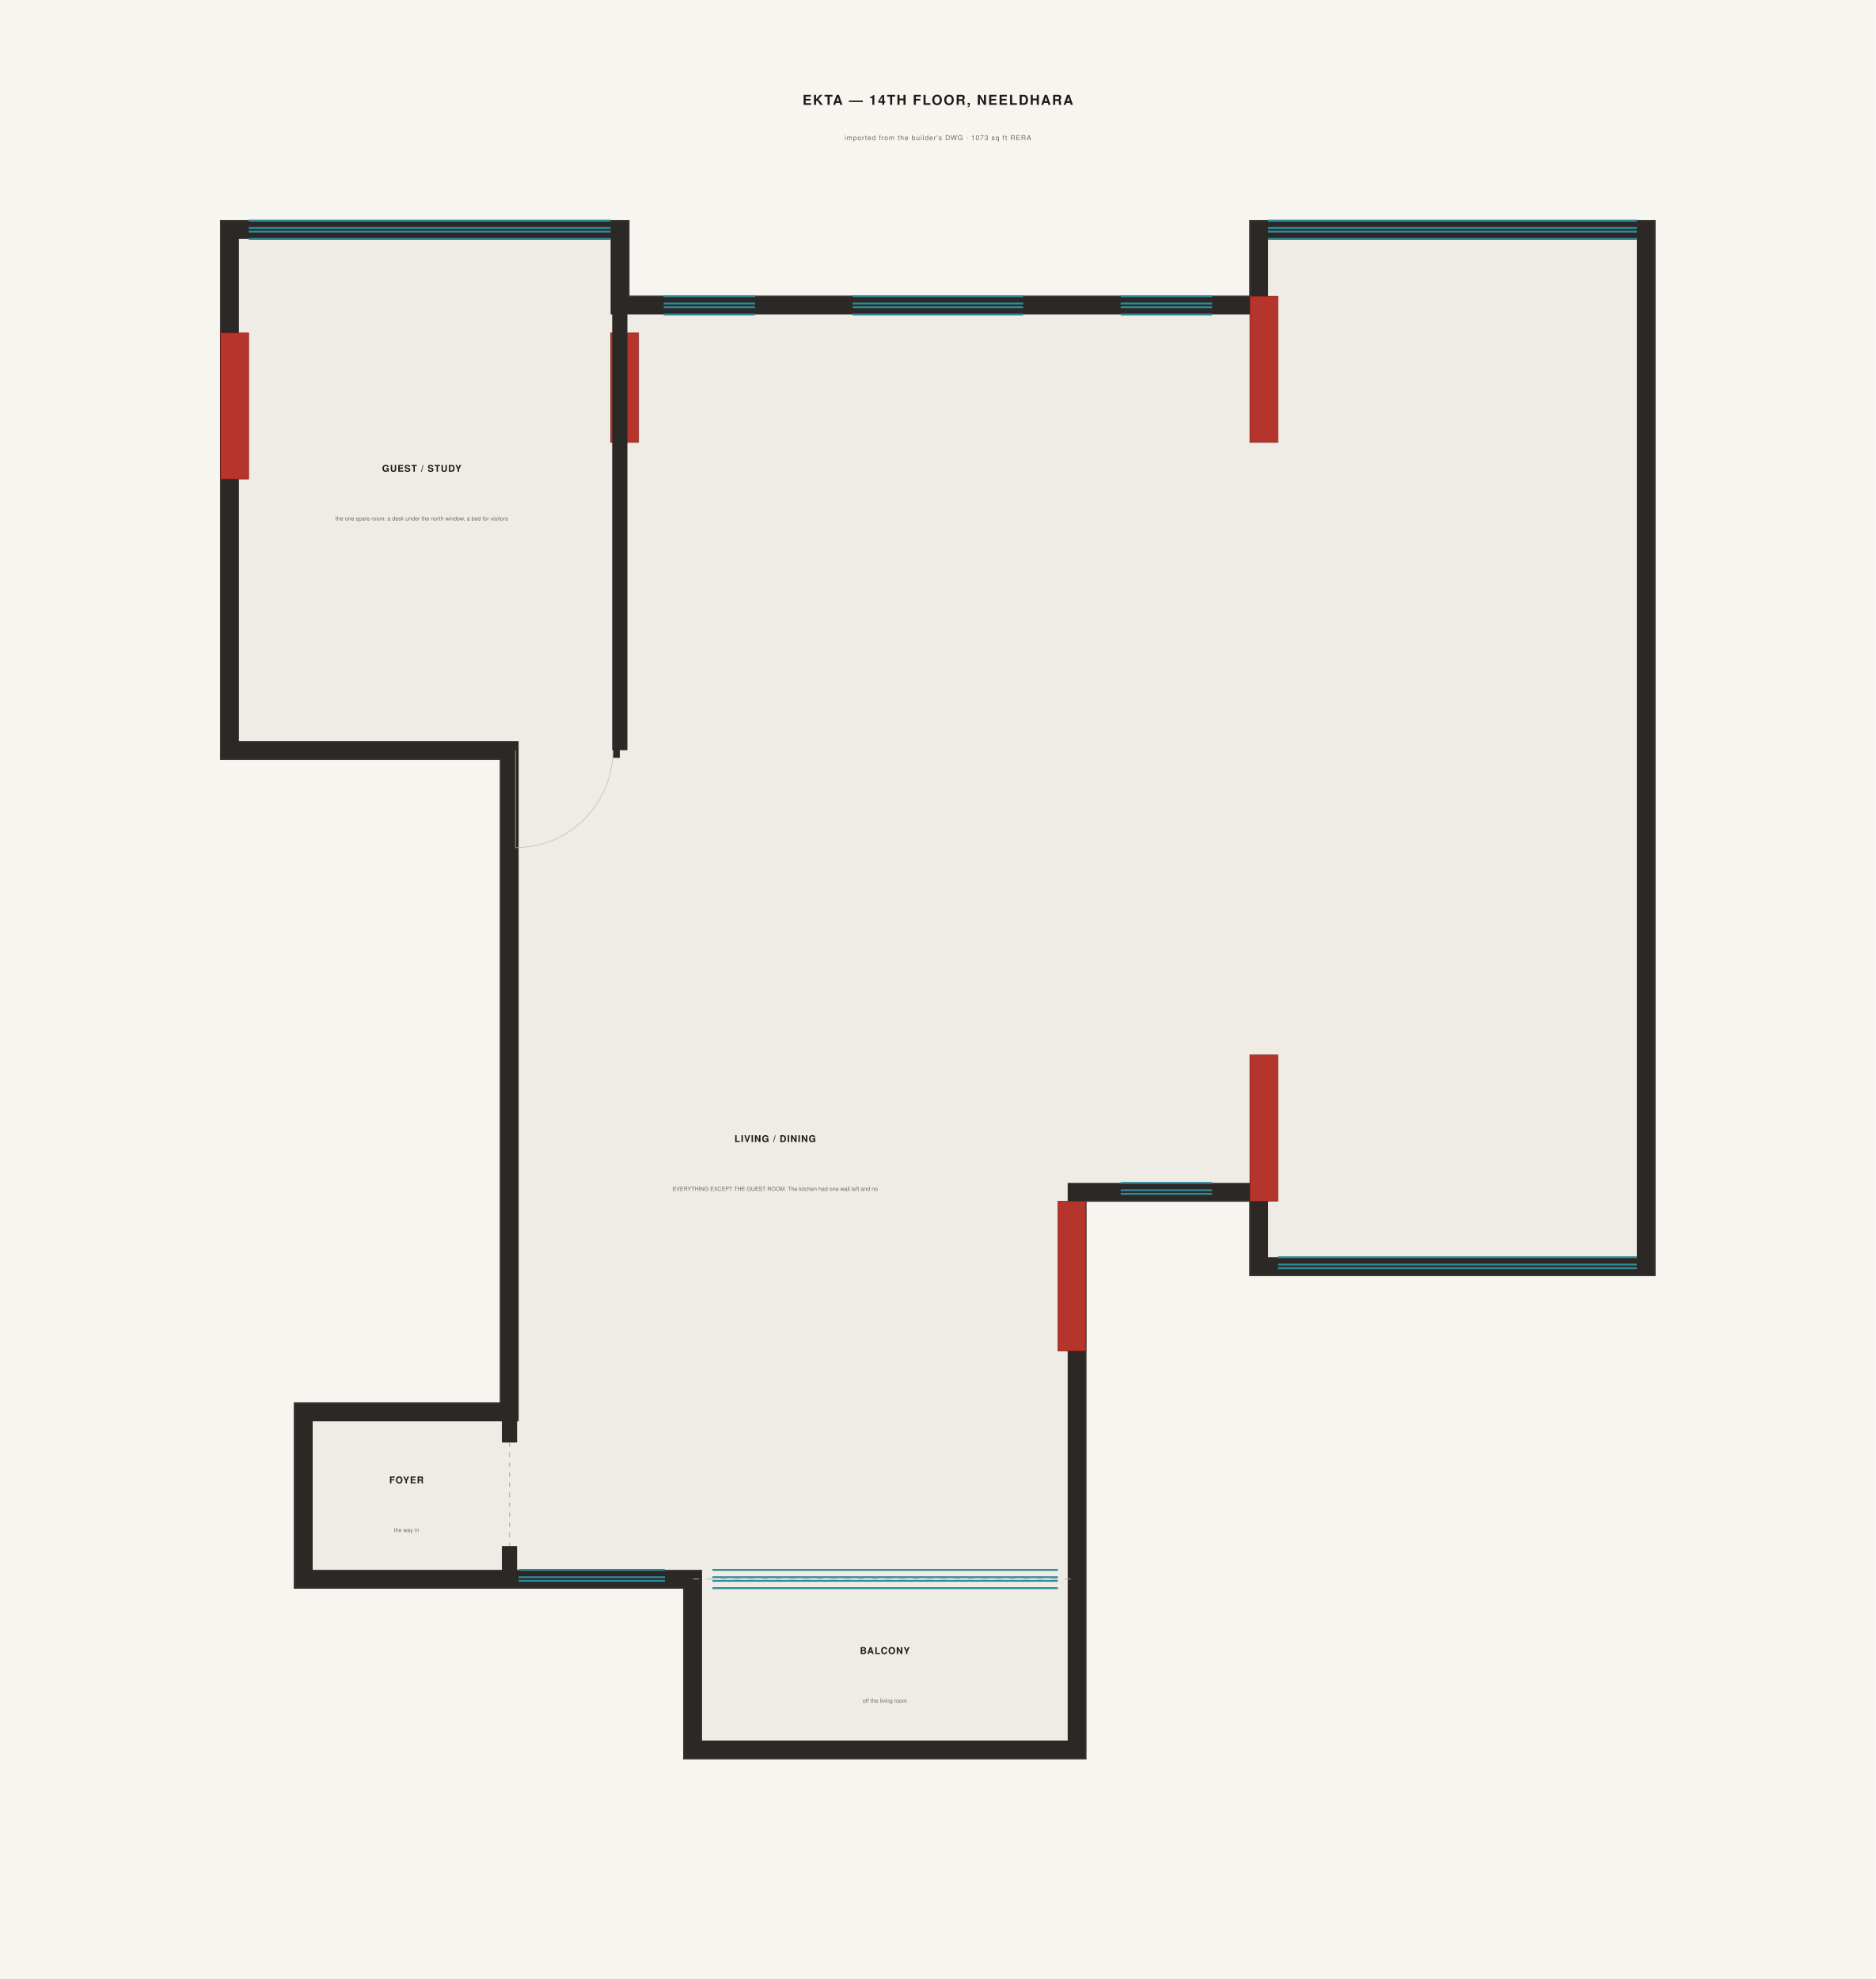
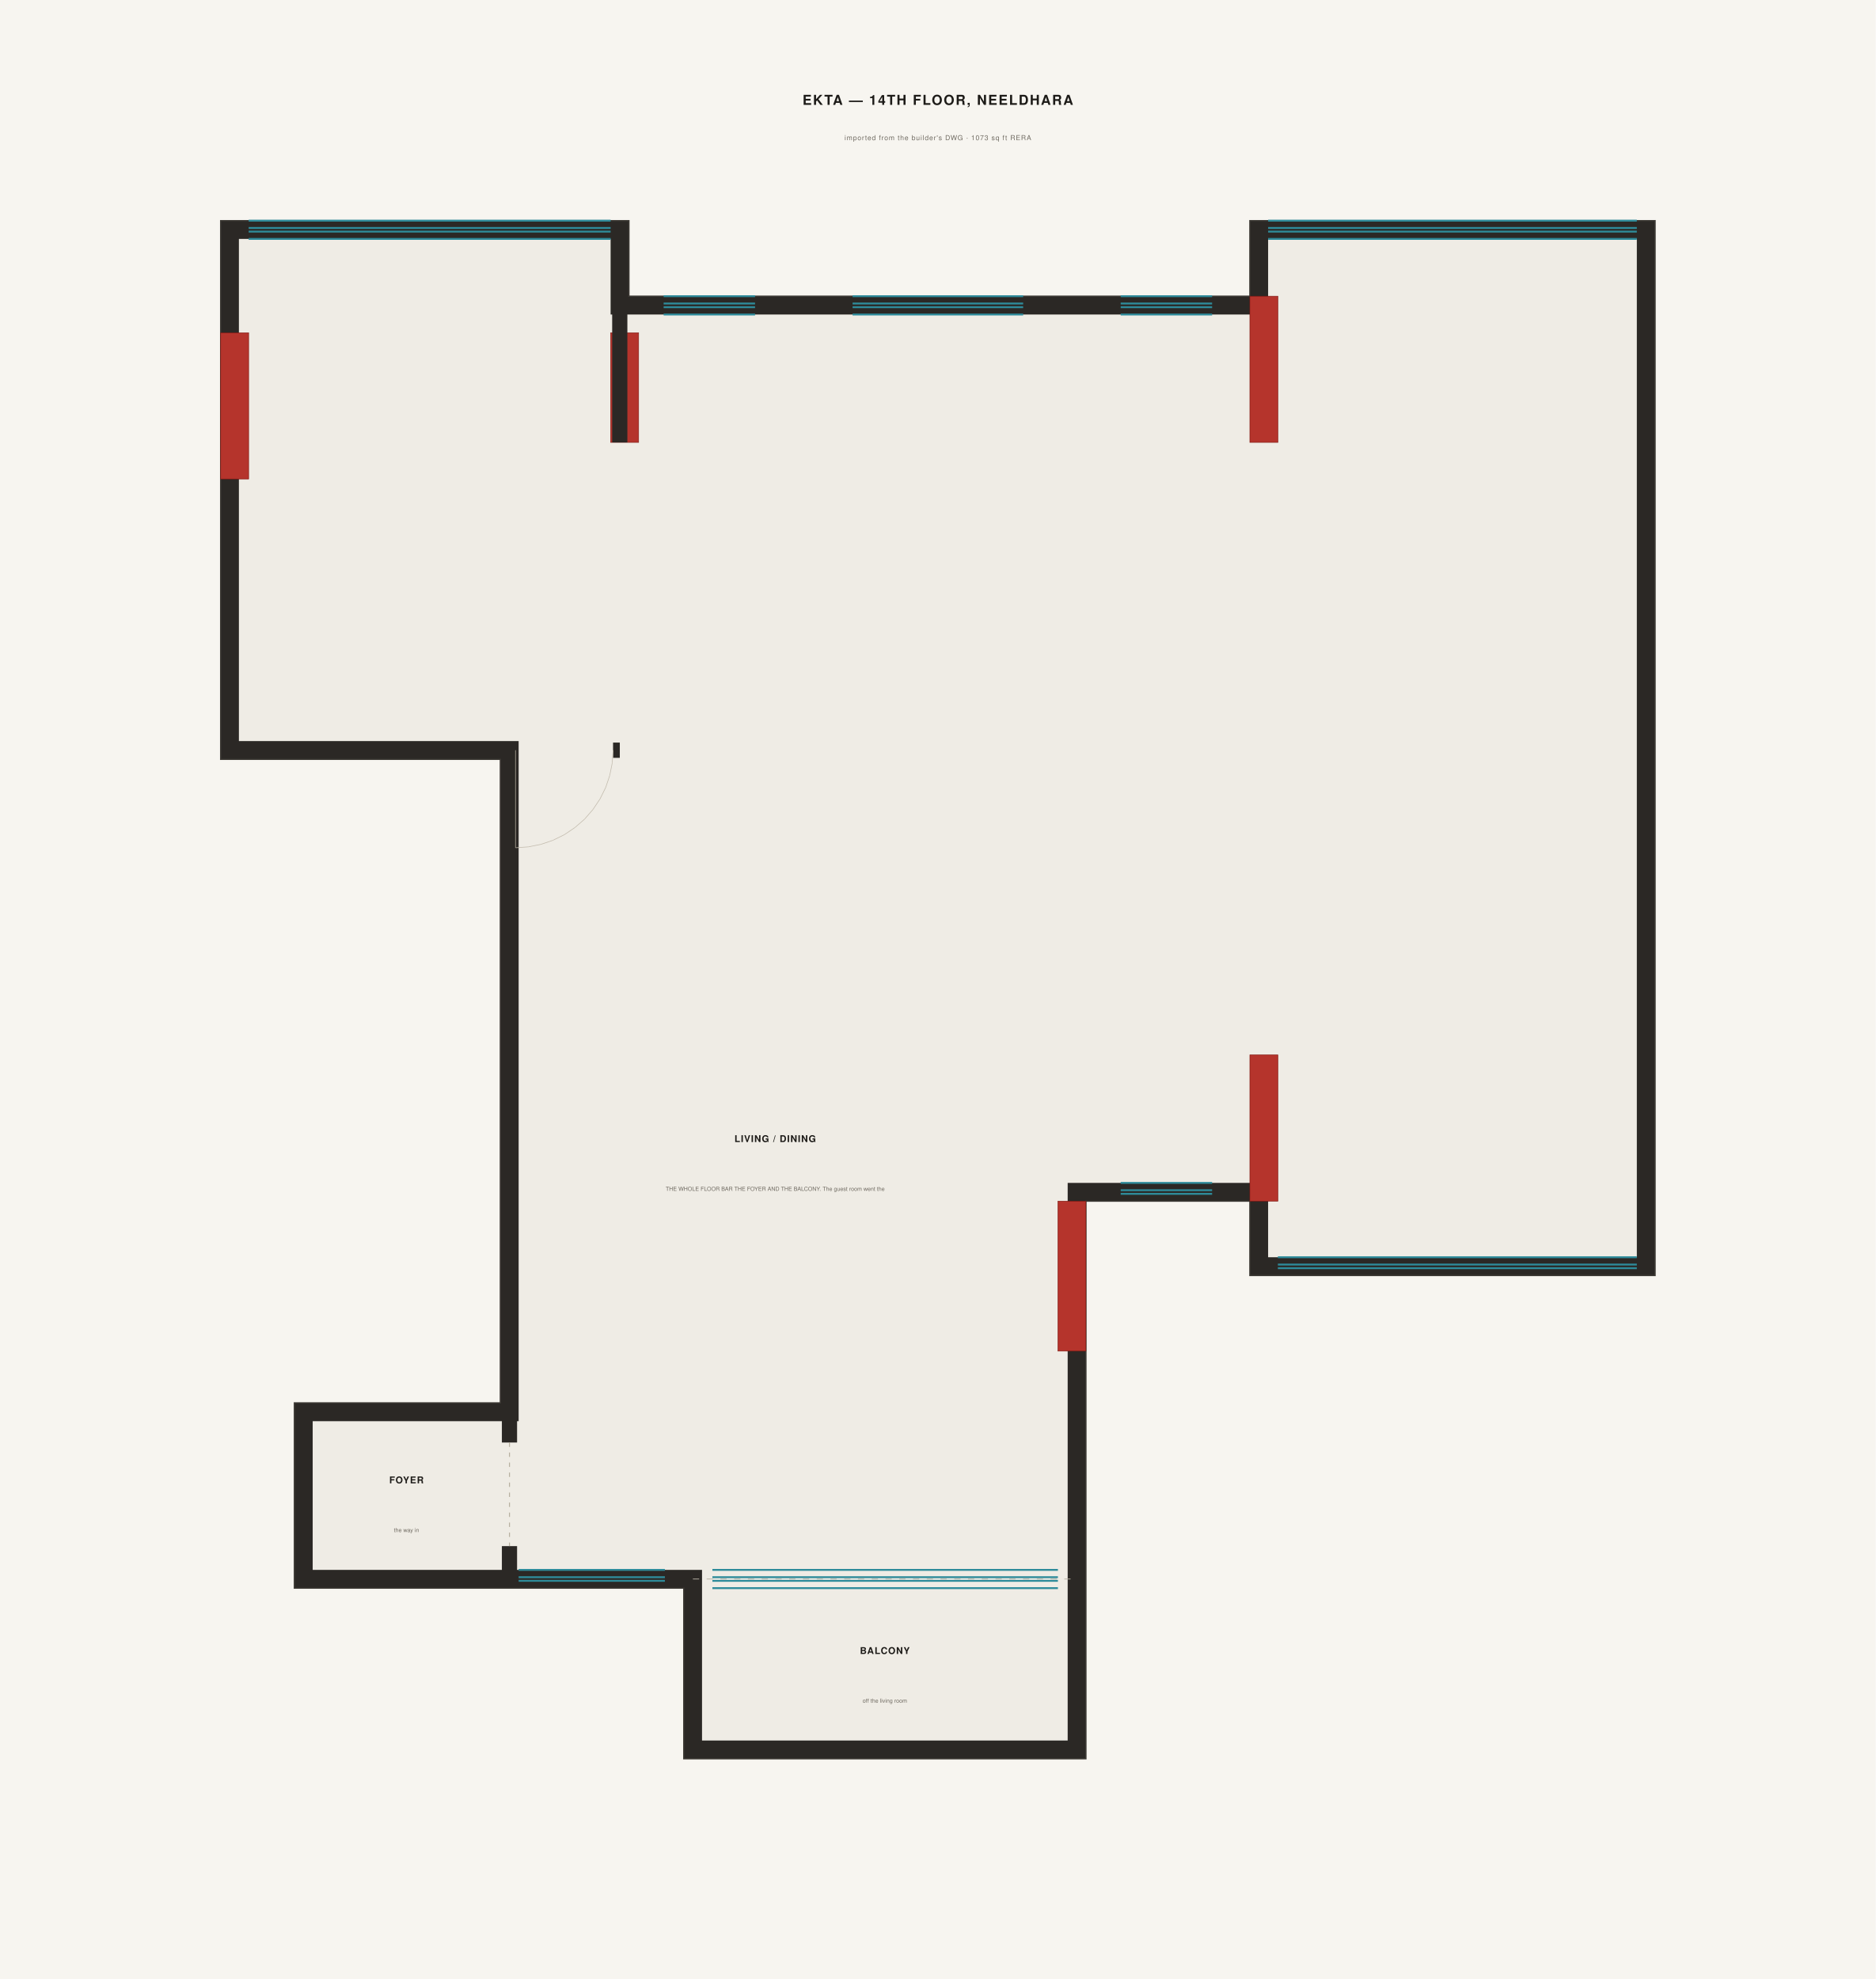
<svg xmlns="http://www.w3.org/2000/svg" width="3000" height="3165" viewBox="0 0 3000 3165">
  <rect x="0" y="0" width="3000" height="3165" fill="#f7f5f0" />
  <g id="L-floor">
    <polygon points="352.9,352.9 1005.9,352.9 1005.9,473.7 1999.0,473.7 1999.0,352.9 2647.1,352.9 2647.1,2039.9 1999.0,2039.9 1999.0,1921.0 1736.8,1921.0 1736.8,2812.8 1093.6,2812.8 1093.6,2539.9 470.8,2539.9 470.8,2243.6 800.2,2243.6 800.2,1214.4 352.9,1214.4" fill="#2b2825" stroke="#3b3833" stroke-width="2.0" />
    <polygon points="382.1,382.1 976.6,382.1 976.6,503.0 2028.2,503.0 2028.2,382.1 2617.9,382.1 2617.9,2010.7 2028.2,2010.7 2028.2,1891.8 1707.6,1891.8 1707.6,2539.9 1707.6,2783.6 1122.8,2783.6 1122.8,2539.9 1122.8,2510.7 500.1,2510.7 500.1,2272.9 829.5,2272.9 829.5,1185.2 382.1,1185.2" fill="#efece5" stroke="none" stroke-width="1.0" />
  </g>
  <g id="L-ref">
    <rect x="1999.0" y="473.7" width="44.8" height="233.9" fill="#b5342c" stroke="#7c1610" stroke-width="0.8" />
    <rect x="352.9" y="532.2" width="44.8" height="233.9" fill="#b5342c" stroke="#7c1610" stroke-width="0.8" />
    <rect x="976.6" y="532.2" width="44.8" height="175.4" fill="#b5342c" stroke="#7c1610" stroke-width="0.8" />
    <rect x="1999.0" y="1687.1" width="44.8" height="233.9" fill="#b5342c" stroke="#7c1610" stroke-width="0.8" />
    <rect x="1692.0" y="1921.0" width="44.8" height="239.8" fill="#b5342c" stroke="#7c1610" stroke-width="0.8" />
  </g>
  <g id="L-furniture">
</g>
  <g id="L-floor-walls">
-     <polygon points="979.1,367.5 979.1,1199.8 1003.4,1199.8 1003.4,367.5" fill="#2b2825" stroke="none" stroke-width="1.0" />
+     <polygon points="979.1,367.5 979.1,707.6 1003.4,707.6 1003.4,367.5" fill="#2b2825" stroke="none" stroke-width="1.0" />
    <polygon points="814.9,1212.0 824.6,1212.0 824.6,1187.6 814.9,1187.6" fill="#2b2825" stroke="none" stroke-width="1.0" />
    <polygon points="980.5,1212.0 991.3,1212.0 991.3,1187.6 980.5,1187.6" fill="#2b2825" stroke="none" stroke-width="1.0" />
    <line x1="824.6" y1="1199.8" x2="824.6" y2="1355.8" stroke="#8a8378" stroke-width="1.4" />
    <line x1="824.6" y1="1355.8" x2="845.0" y2="1354.4" stroke="#c3bcae" stroke-width="1.0" />
    <line x1="845.0" y1="1354.4" x2="865.0" y2="1350.4" stroke="#c3bcae" stroke-width="1.0" />
    <line x1="865.0" y1="1350.4" x2="884.3" y2="1343.9" stroke="#c3bcae" stroke-width="1.0" />
    <line x1="884.3" y1="1343.9" x2="902.6" y2="1334.9" stroke="#c3bcae" stroke-width="1.0" />
    <line x1="902.6" y1="1334.9" x2="919.5" y2="1323.5" stroke="#c3bcae" stroke-width="1.0" />
    <line x1="919.5" y1="1323.5" x2="934.9" y2="1310.1" stroke="#c3bcae" stroke-width="1.0" />
    <line x1="934.9" y1="1310.1" x2="948.3" y2="1294.7" stroke="#c3bcae" stroke-width="1.0" />
    <line x1="948.3" y1="1294.7" x2="959.6" y2="1277.8" stroke="#c3bcae" stroke-width="1.0" />
    <line x1="959.6" y1="1277.8" x2="968.7" y2="1259.5" stroke="#c3bcae" stroke-width="1.0" />
    <line x1="968.7" y1="1259.5" x2="975.2" y2="1240.2" stroke="#c3bcae" stroke-width="1.0" />
    <line x1="975.2" y1="1240.2" x2="979.2" y2="1220.2" stroke="#c3bcae" stroke-width="1.0" />
    <line x1="979.2" y1="1220.2" x2="980.5" y2="1199.8" stroke="#c3bcae" stroke-width="1.0" />
    <polygon points="802.7,2258.2 802.7,2307.0 827.0,2307.0 827.0,2258.2" fill="#2b2825" stroke="none" stroke-width="1.0" />
    <polygon points="802.7,2472.7 802.7,2525.3 827.0,2525.3 827.0,2472.7" fill="#2b2825" stroke="none" stroke-width="1.0" />
    <line x1="814.9" y1="2307.0" x2="814.9" y2="2472.7" stroke="#b0a897" stroke-width="1.4" stroke-dasharray="7 9" />
    <line x1="1108.2" y1="2525.3" x2="1722.2" y2="2525.3" stroke="#b9b2a4" stroke-width="1.2" stroke-dasharray="10 12" />
    <line x1="397.7" y1="352.9" x2="976.6" y2="352.9" stroke="#2e8b9a" stroke-width="3.0" />
    <line x1="2028.2" y1="352.9" x2="2617.9" y2="352.9" stroke="#2e8b9a" stroke-width="3.0" />
    <line x1="397.7" y1="364.6" x2="976.6" y2="364.6" stroke="#2e8b9a" stroke-width="3.0" />
    <line x1="2028.2" y1="364.6" x2="2617.9" y2="364.6" stroke="#2e8b9a" stroke-width="3.0" />
    <line x1="397.7" y1="370.4" x2="976.6" y2="370.4" stroke="#2e8b9a" stroke-width="3.0" />
    <line x1="2028.2" y1="370.4" x2="2617.9" y2="370.4" stroke="#2e8b9a" stroke-width="3.0" />
    <line x1="397.7" y1="382.1" x2="976.6" y2="382.1" stroke="#2e8b9a" stroke-width="3.0" />
    <line x1="2028.2" y1="382.1" x2="2617.9" y2="382.1" stroke="#2e8b9a" stroke-width="3.0" />
    <line x1="1061.4" y1="473.7" x2="1207.6" y2="473.7" stroke="#2e8b9a" stroke-width="3.0" />
    <line x1="1363.6" y1="473.7" x2="1636.4" y2="473.7" stroke="#2e8b9a" stroke-width="3.0" />
    <line x1="1792.4" y1="473.7" x2="1938.6" y2="473.7" stroke="#2e8b9a" stroke-width="3.0" />
    <line x1="1061.4" y1="485.4" x2="1207.6" y2="485.4" stroke="#2e8b9a" stroke-width="3.0" />
    <line x1="1363.6" y1="485.4" x2="1636.4" y2="485.4" stroke="#2e8b9a" stroke-width="3.0" />
    <line x1="1792.4" y1="485.4" x2="1938.6" y2="485.4" stroke="#2e8b9a" stroke-width="3.0" />
    <line x1="1061.4" y1="491.3" x2="1207.6" y2="491.3" stroke="#2e8b9a" stroke-width="3.0" />
    <line x1="1363.6" y1="491.3" x2="1636.4" y2="491.3" stroke="#2e8b9a" stroke-width="3.0" />
    <line x1="1792.4" y1="491.3" x2="1938.6" y2="491.3" stroke="#2e8b9a" stroke-width="3.0" />
    <line x1="1061.4" y1="503.0" x2="1207.6" y2="503.0" stroke="#2e8b9a" stroke-width="3.0" />
    <line x1="1363.6" y1="503.0" x2="1636.4" y2="503.0" stroke="#2e8b9a" stroke-width="3.0" />
    <line x1="1792.4" y1="503.0" x2="1938.6" y2="503.0" stroke="#2e8b9a" stroke-width="3.0" />
    <line x1="1792.4" y1="1891.8" x2="1938.6" y2="1891.8" stroke="#2e8b9a" stroke-width="3.0" />
    <line x1="1792.4" y1="1903.5" x2="1938.6" y2="1903.5" stroke="#2e8b9a" stroke-width="3.0" />
    <line x1="1792.4" y1="1909.3" x2="1938.6" y2="1909.3" stroke="#2e8b9a" stroke-width="3.0" />
    <line x1="2043.8" y1="2010.7" x2="2617.9" y2="2010.7" stroke="#2e8b9a" stroke-width="3.0" />
    <line x1="2043.8" y1="2022.4" x2="2617.9" y2="2022.4" stroke="#2e8b9a" stroke-width="3.0" />
    <line x1="2043.8" y1="2028.2" x2="2617.9" y2="2028.2" stroke="#2e8b9a" stroke-width="3.0" />
    <line x1="829.5" y1="2510.7" x2="1063.4" y2="2510.7" stroke="#2e8b9a" stroke-width="3.0" />
    <line x1="1139.4" y1="2510.7" x2="1692.0" y2="2510.7" stroke="#2e8b9a" stroke-width="3.0" />
    <line x1="829.5" y1="2522.4" x2="1063.4" y2="2522.4" stroke="#2e8b9a" stroke-width="3.0" />
    <line x1="1139.4" y1="2522.4" x2="1692.0" y2="2522.4" stroke="#2e8b9a" stroke-width="3.0" />
    <line x1="829.5" y1="2528.2" x2="1063.4" y2="2528.2" stroke="#2e8b9a" stroke-width="3.0" />
    <line x1="1139.4" y1="2528.2" x2="1692.0" y2="2528.2" stroke="#2e8b9a" stroke-width="3.0" />
    <line x1="1139.4" y1="2539.9" x2="1692.0" y2="2539.9" stroke="#2e8b9a" stroke-width="3.0" />
  </g>
  <g id="L-labels">
-     <text x="674.5" y="754.4" font-family="Helvetica,Arial" font-size="15" fill="#1d1b18" font-weight="bold" letter-spacing="1.1" text-anchor="middle">GUEST / STUDY</text>
-     <text x="674.5" y="832.4" font-family="Helvetica,Arial" font-size="9" fill="#6f6a61" font-weight="normal" letter-spacing="0" text-anchor="middle">the one spare room: a desk under the north window, a bed for visitors</text>
    <text x="1239.8" y="1826.5" font-family="Helvetica,Arial" font-size="15" fill="#1d1b18" font-weight="bold" letter-spacing="1.1" text-anchor="middle">LIVING / DINING</text>
-     <text x="1239.8" y="1904.5" font-family="Helvetica,Arial" font-size="9" fill="#6f6a61" font-weight="normal" letter-spacing="0" text-anchor="middle">EVERYTHING EXCEPT THE GUEST ROOM. The kitchen had one wall left and no</text>
+     <text x="1239.8" y="1904.5" font-family="Helvetica,Arial" font-size="9" fill="#6f6a61" font-weight="normal" letter-spacing="0" text-anchor="middle">THE WHOLE FLOOR BAR THE FOYER AND THE BALCONY. The guest room went the</text>
    <text x="650.1" y="2372.3" font-family="Helvetica,Arial" font-size="15" fill="#1d1b18" font-weight="bold" letter-spacing="1.1" text-anchor="middle">FOYER</text>
    <text x="650.1" y="2450.2" font-family="Helvetica,Arial" font-size="9" fill="#6f6a61" font-weight="normal" letter-spacing="0" text-anchor="middle">the way in</text>
    <text x="1415.2" y="2645.2" font-family="Helvetica,Arial" font-size="15" fill="#1d1b18" font-weight="bold" letter-spacing="1.1" text-anchor="middle">BALCONY</text>
    <text x="1415.2" y="2723.1" font-family="Helvetica,Arial" font-size="9" fill="#6f6a61" font-weight="normal" letter-spacing="0" text-anchor="middle">off the living room</text>
  </g>
  <g id="L-title">
    <text x="1500.0" y="167.7" font-family="Helvetica,Arial" font-size="22" fill="#1d1b18" font-weight="bold" letter-spacing="2" text-anchor="middle">EKTA — 14TH FLOOR, NEELDHARA</text>
    <text x="1500.0" y="224.2" font-family="Helvetica,Arial" font-size="11" fill="#6f6a61" font-weight="normal" letter-spacing="1" text-anchor="middle">imported from the builder's DWG · 1073 sq ft RERA</text>
  </g>
</svg>
